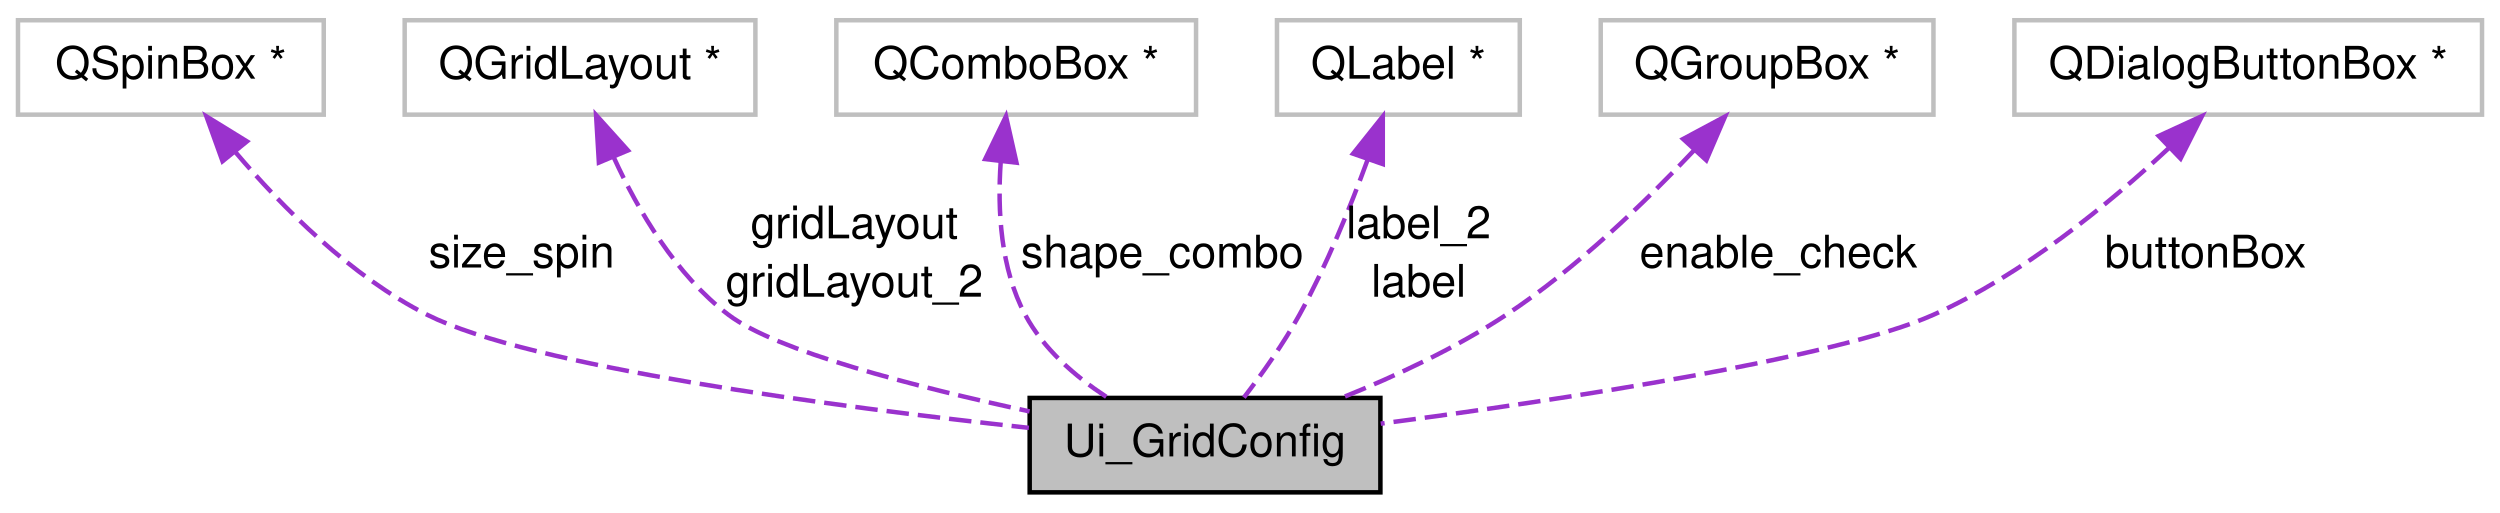
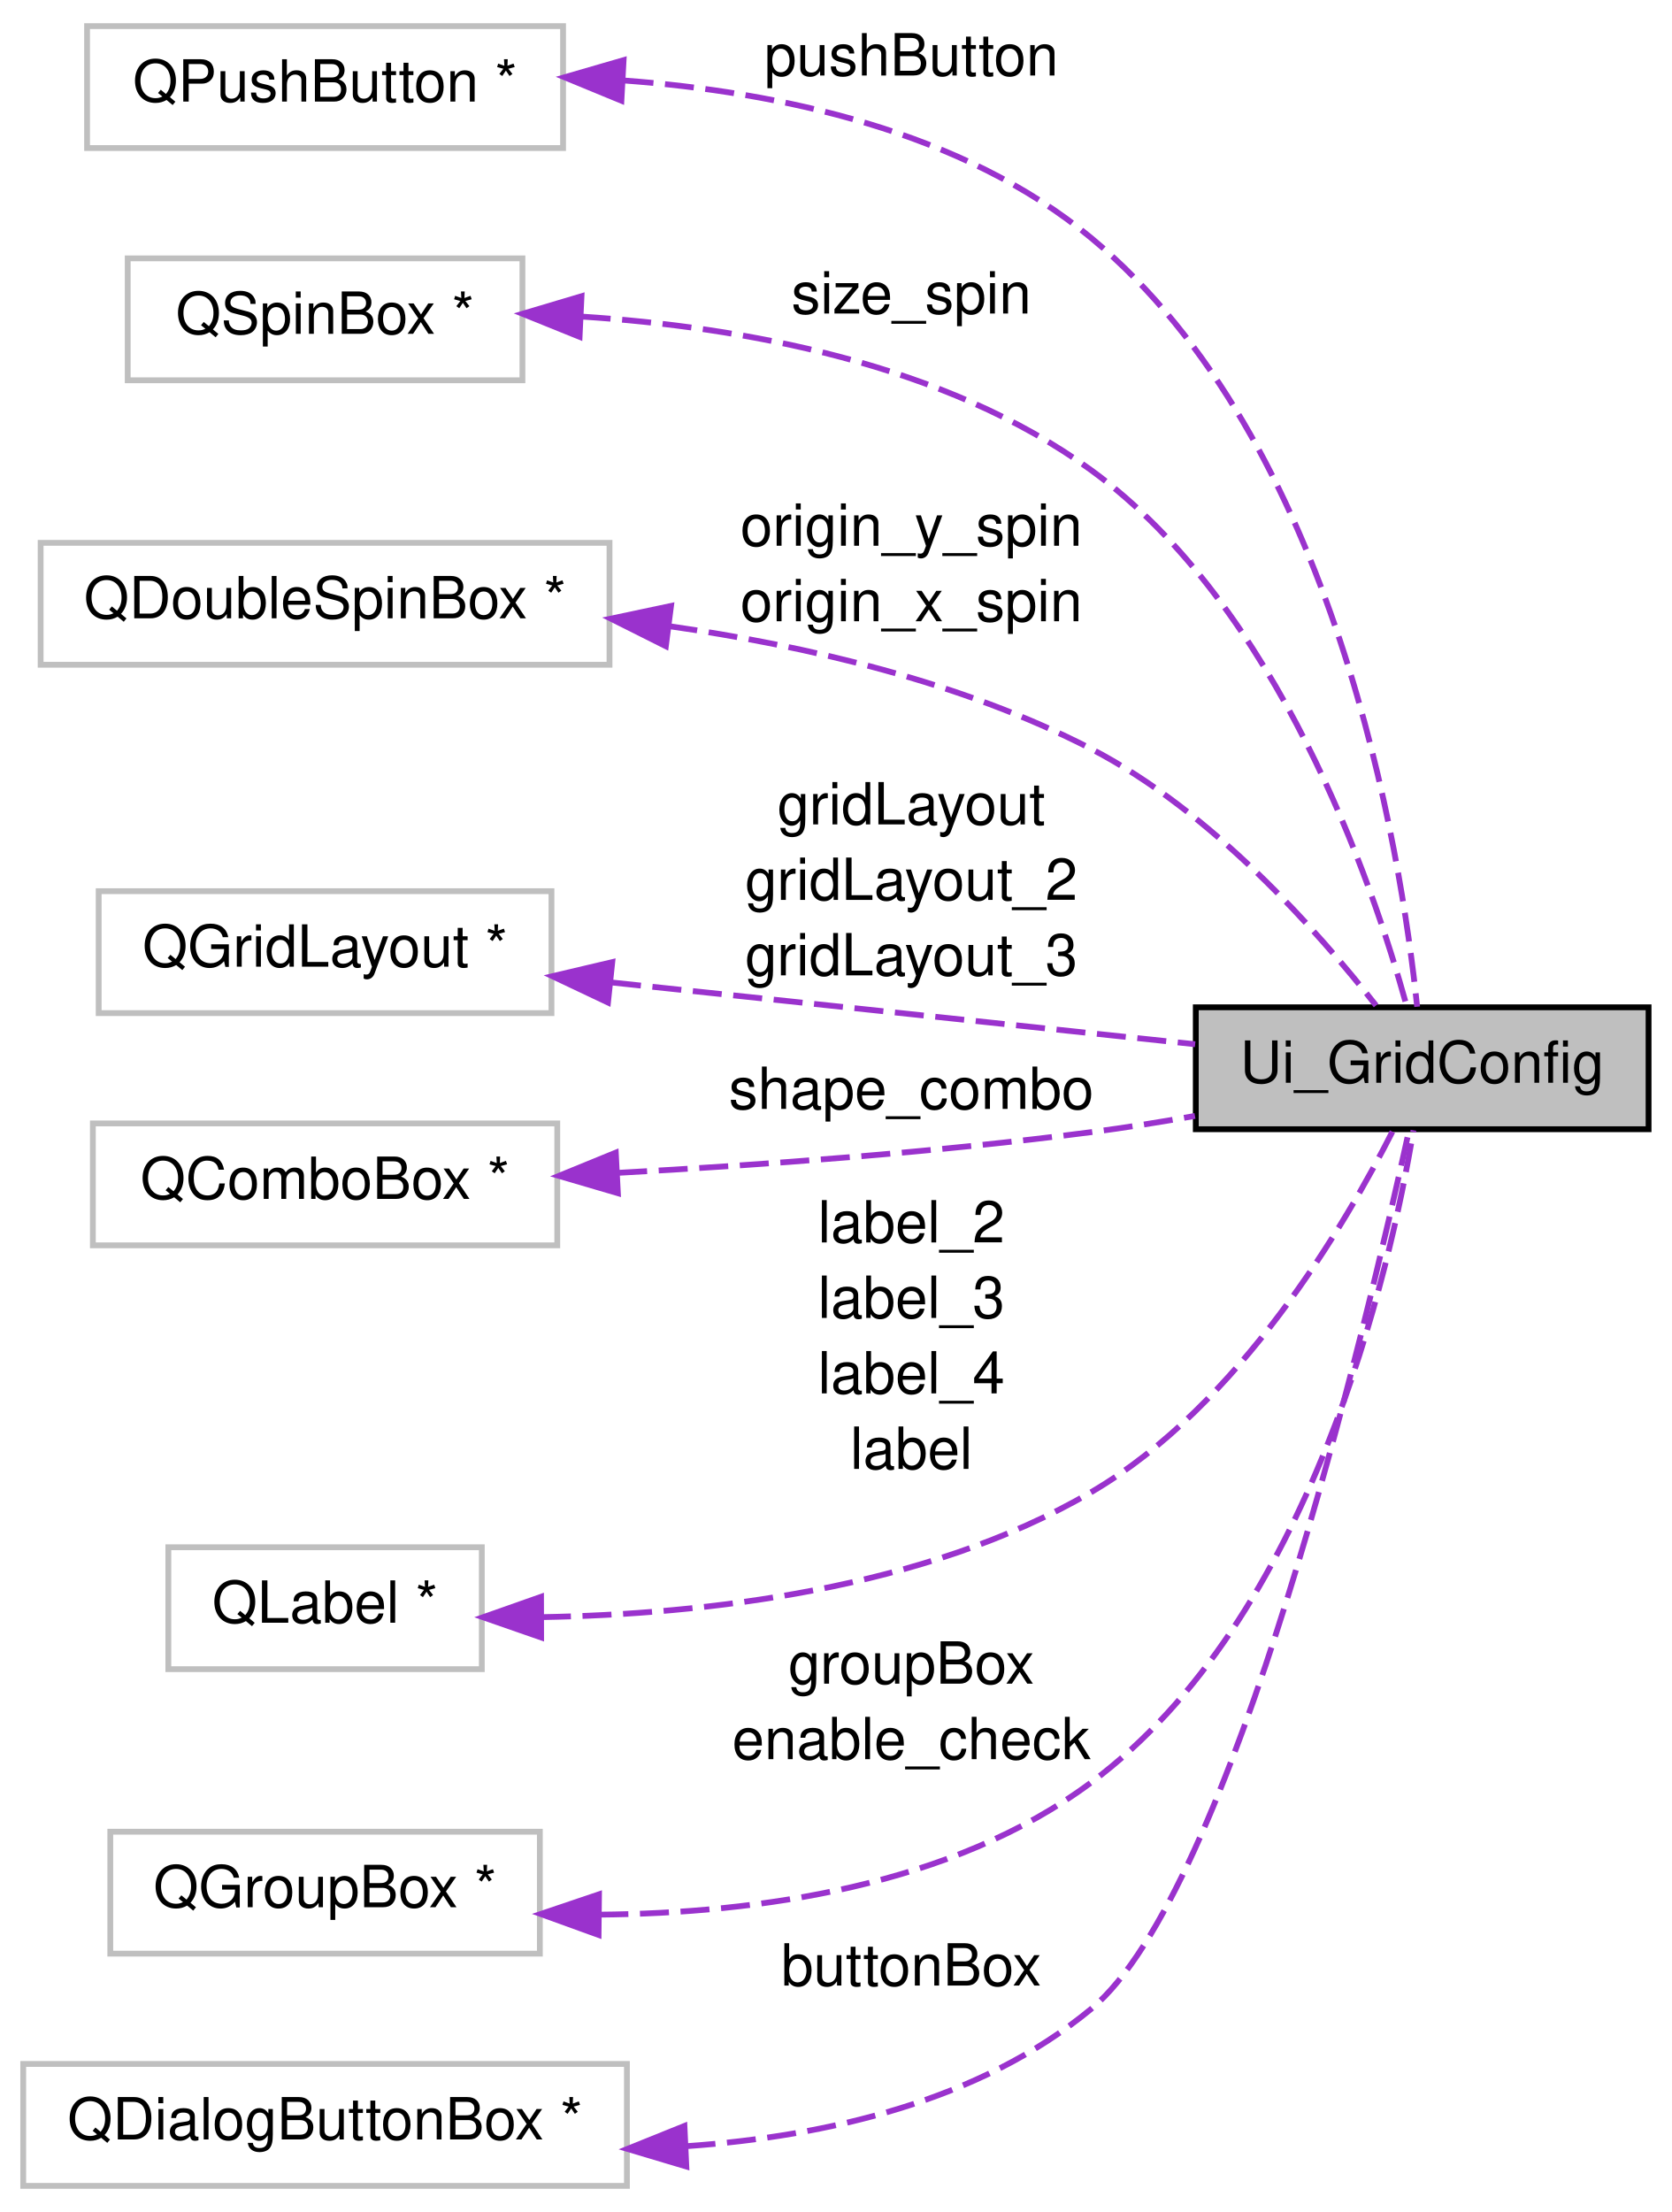
- <svg xmlns="http://www.w3.org/2000/svg" width="556pt" height="114pt" viewBox="0.00 0.00 556.00 114.00">
-   <g id="graph1" class="graph" transform="scale(1 1) rotate(0) translate(4 110)">
+ <svg xmlns="http://www.w3.org/2000/svg" width="288pt" height="381pt" viewBox="0.00 0.00 288.00 381.00">
+   <g id="graph1" class="graph" transform="scale(1 1) rotate(0) translate(4 377)">
    <g id="node1" class="node">
-       <polygon fill="#bfbfbf" stroke="black" points="225,-0.5 225,-21.5 303,-21.5 303,-0.5 225,-0.5" />
-       <text text-anchor="middle" x="264" y="-8.5" font-family="Helvetica,sans-Serif" font-size="10.00">Ui_GridConfig</text>
+       <polygon fill="#bfbfbf" stroke="black" points="202,-182.5 202,-203.5 280,-203.5 280,-182.5 202,-182.5" />
+       <text text-anchor="middle" x="241" y="-190.5" font-family="Helvetica,sans-Serif" font-size="10.00">Ui_GridConfig</text>
    </g>
    <g id="node2" class="node">
-       <polygon fill="none" stroke="#bfbfbf" points="0,-84.5 0,-105.5 68,-105.5 68,-84.5 0,-84.5" />
-       <text text-anchor="middle" x="34" y="-92.5" font-family="Helvetica,sans-Serif" font-size="10.00">QSpinBox *</text>
+       <polygon fill="none" stroke="#bfbfbf" points="11,-351.5 11,-372.5 93,-372.5 93,-351.5 11,-351.5" />
+       <text text-anchor="middle" x="52" y="-359.5" font-family="Helvetica,sans-Serif" font-size="10.00">QPushButton *</text>
    </g>
    <g id="edge2" class="edge">
-       <path fill="none" stroke="#9a32cd" stroke-dasharray="5,2" d="M48.337,-76.193C58.786,-63.883 74.038,-48.548 91,-40 113.844,-28.487 181.21,-19.596 224.825,-14.843" />
-       <polygon fill="#9a32cd" stroke="#9a32cd" points="45.494,-74.142 41.908,-84.111 50.928,-78.554 45.494,-74.142" />
-       <text text-anchor="middle" x="112" y="-50.5" font-family="Helvetica,sans-Serif" font-size="10.00">size_spin</text>
+       <path fill="none" stroke="#9a32cd" stroke-dasharray="5,2" d="M103.583,-363.129C130.259,-361.137 161.791,-354.442 184,-336 226.151,-300.999 237.346,-230.356 240.133,-203.598" />
+       <polygon fill="#9a32cd" stroke="#9a32cd" points="103.045,-359.653 93.25,-363.69 103.425,-366.643 103.045,-359.653" />
+       <text text-anchor="middle" x="153" y="-364" font-family="Helvetica,sans-Serif" font-size="10.00">pushButton</text>
    </g>
    <g id="node4" class="node">
-       <polygon fill="none" stroke="#bfbfbf" points="86,-84.5 86,-105.5 164,-105.5 164,-84.5 86,-84.5" />
-       <text text-anchor="middle" x="125" y="-92.5" font-family="Helvetica,sans-Serif" font-size="10.00">QGridLayout *</text>
+       <polygon fill="none" stroke="#bfbfbf" points="18,-311.5 18,-332.5 86,-332.5 86,-311.5 18,-311.5" />
+       <text text-anchor="middle" x="52" y="-319.5" font-family="Helvetica,sans-Serif" font-size="10.00">QSpinBox *</text>
    </g>
    <g id="edge4" class="edge">
-       <path fill="none" stroke="#9a32cd" stroke-dasharray="5,2" d="M132.546,-74.901C137.945,-63.114 146.333,-48.846 158,-40 168.642,-31.931 199.346,-24.015 224.987,-18.497" />
-       <polygon fill="#9a32cd" stroke="#9a32cd" points="129.194,-73.846 128.563,-84.421 135.651,-76.547 129.194,-73.846" />
-       <text text-anchor="middle" x="186" y="-57" font-family="Helvetica,sans-Serif" font-size="10.00">gridLayout</text>
-       <text text-anchor="middle" x="186" y="-44" font-family="Helvetica,sans-Serif" font-size="10.00">gridLayout_2</text>
+       <path fill="none" stroke="#9a32cd" stroke-dasharray="5,2" d="M96.196,-322.471C123.783,-320.687 158.728,-314.423 184,-296 216.204,-272.524 232.42,-225.05 238.319,-203.759" />
+       <polygon fill="#9a32cd" stroke="#9a32cd" points="95.843,-318.984 86.019,-322.952 96.173,-325.976 95.843,-318.984" />
+       <text text-anchor="middle" x="153" y="-323" font-family="Helvetica,sans-Serif" font-size="10.00">size_spin</text>
    </g>
    <g id="node6" class="node">
-       <polygon fill="none" stroke="#bfbfbf" points="182,-84.5 182,-105.5 262,-105.5 262,-84.5 182,-84.5" />
-       <text text-anchor="middle" x="222" y="-92.5" font-family="Helvetica,sans-Serif" font-size="10.00">QComboBox *</text>
+       <polygon fill="none" stroke="#bfbfbf" points="3,-262.5 3,-283.5 101,-283.5 101,-262.5 3,-262.5" />
+       <text text-anchor="middle" x="52" y="-270.5" font-family="Helvetica,sans-Serif" font-size="10.00">QDoubleSpinBox *</text>
    </g>
    <g id="edge6" class="edge">
-       <path fill="none" stroke="#9a32cd" stroke-dasharray="5,2" d="M218.556,-73.948C217.807,-63.199 218.527,-50.262 224,-40 228.036,-32.431 235.023,-26.351 242.039,-21.75" />
-       <polygon fill="#9a32cd" stroke="#9a32cd" points="215.111,-74.619 219.732,-84.153 222.064,-73.818 215.111,-74.619" />
-       <text text-anchor="middle" x="254.5" y="-50.5" font-family="Helvetica,sans-Serif" font-size="10.00">shape_combo</text>
+       <path fill="none" stroke="#9a32cd" stroke-dasharray="5,2" d="M111.156,-269.163C134.824,-265.787 161.704,-259.533 184,-248 204.764,-237.26 223.087,-216.53 233.054,-203.814" />
+       <polygon fill="#9a32cd" stroke="#9a32cd" points="110.703,-265.693 101.232,-270.441 111.597,-272.635 110.703,-265.693" />
+       <text text-anchor="middle" x="153" y="-283" font-family="Helvetica,sans-Serif" font-size="10.00">origin_y_spin</text>
+       <text text-anchor="middle" x="153" y="-270" font-family="Helvetica,sans-Serif" font-size="10.00">origin_x_spin</text>
    </g>
    <g id="node8" class="node">
-       <polygon fill="none" stroke="#bfbfbf" points="280,-84.5 280,-105.5 334,-105.5 334,-84.5 280,-84.5" />
-       <text text-anchor="middle" x="307" y="-92.5" font-family="Helvetica,sans-Serif" font-size="10.00">QLabel *</text>
+       <polygon fill="none" stroke="#bfbfbf" points="13,-202.5 13,-223.5 91,-223.5 91,-202.5 13,-202.5" />
+       <text text-anchor="middle" x="52" y="-210.5" font-family="Helvetica,sans-Serif" font-size="10.00">QGridLayout *</text>
    </g>
    <g id="edge8" class="edge">
-       <path fill="none" stroke="#9a32cd" stroke-dasharray="5,2" d="M300.157,-74.47C296.292,-63.889 291.03,-50.944 285,-40 281.46,-33.576 276.722,-26.912 272.642,-21.595" />
-       <polygon fill="#9a32cd" stroke="#9a32cd" points="296.922,-75.822 303.532,-84.101 303.528,-73.507 296.922,-75.822" />
-       <text text-anchor="middle" x="311.5" y="-57" font-family="Helvetica,sans-Serif" font-size="10.00">label_2</text>
-       <text text-anchor="middle" x="311.5" y="-44" font-family="Helvetica,sans-Serif" font-size="10.00">label</text>
+       <path fill="none" stroke="#9a32cd" stroke-dasharray="5,2" d="M101.432,-207.769C132.776,-204.452 172.759,-200.221 201.889,-197.139" />
+       <polygon fill="#9a32cd" stroke="#9a32cd" points="100.737,-204.323 91.161,-208.856 101.474,-211.284 100.737,-204.323" />
+       <text text-anchor="middle" x="153" y="-235" font-family="Helvetica,sans-Serif" font-size="10.00">gridLayout</text>
+       <text text-anchor="middle" x="153" y="-222" font-family="Helvetica,sans-Serif" font-size="10.00">gridLayout_2</text>
+       <text text-anchor="middle" x="153" y="-209" font-family="Helvetica,sans-Serif" font-size="10.00">gridLayout_3</text>
    </g>
    <g id="node10" class="node">
-       <polygon fill="none" stroke="#bfbfbf" points="352,-84.5 352,-105.5 426,-105.5 426,-84.5 352,-84.5" />
-       <text text-anchor="middle" x="389" y="-92.5" font-family="Helvetica,sans-Serif" font-size="10.00">QGroupBox *</text>
+       <polygon fill="none" stroke="#bfbfbf" points="12,-162.5 12,-183.5 92,-183.5 92,-162.5 12,-162.5" />
+       <text text-anchor="middle" x="52" y="-170.5" font-family="Helvetica,sans-Serif" font-size="10.00">QComboBox *</text>
    </g>
    <g id="edge10" class="edge">
-       <path fill="none" stroke="#9a32cd" stroke-dasharray="5,2" d="M372.823,-76.641C361.879,-65.027 346.618,-50.315 331,-40 319.789,-32.596 306.375,-26.351 294.505,-21.576" />
-       <polygon fill="#9a32cd" stroke="#9a32cd" points="370.322,-79.092 379.662,-84.093 375.48,-74.359 370.322,-79.092" />
-       <text text-anchor="middle" x="391.5" y="-50.5" font-family="Helvetica,sans-Serif" font-size="10.00">enable_check</text>
+       <path fill="none" stroke="#9a32cd" stroke-dasharray="5,2" d="M102.484,-174.989C127.137,-176.33 157.193,-178.513 184,-182 189.797,-182.754 195.893,-183.731 201.855,-184.791" />
+       <polygon fill="#9a32cd" stroke="#9a32cd" points="102.441,-171.482 92.274,-174.464 102.081,-178.473 102.441,-171.482" />
+       <text text-anchor="middle" x="153" y="-186" font-family="Helvetica,sans-Serif" font-size="10.00">shape_combo</text>
    </g>
    <g id="node12" class="node">
-       <polygon fill="none" stroke="#bfbfbf" points="444,-84.5 444,-105.5 548,-105.5 548,-84.5 444,-84.5" />
-       <text text-anchor="middle" x="496" y="-92.5" font-family="Helvetica,sans-Serif" font-size="10.00">QDialogButtonBox *</text>
+       <polygon fill="none" stroke="#bfbfbf" points="25,-89.5 25,-110.5 79,-110.5 79,-89.5 25,-89.5" />
+       <text text-anchor="middle" x="52" y="-97.5" font-family="Helvetica,sans-Serif" font-size="10.00">QLabel *</text>
    </g>
    <g id="edge12" class="edge">
-       <path fill="none" stroke="#9a32cd" stroke-dasharray="5,2" d="M478.29,-77.016C465.04,-64.647 445.853,-48.903 426,-40 404.557,-30.384 343.781,-21.152 303.074,-15.781" />
-       <polygon fill="#9a32cd" stroke="#9a32cd" points="476.098,-79.765 485.725,-84.189 480.959,-74.727 476.098,-79.765" />
-       <text text-anchor="middle" x="486.5" y="-50.5" font-family="Helvetica,sans-Serif" font-size="10.00">buttonBox</text>
+       <path fill="none" stroke="#9a32cd" stroke-dasharray="5,2" d="M89.349,-98.464C117.21,-98.951 155.258,-103.194 184,-120 209.54,-134.934 227.813,-166.112 236.071,-182.469" />
+       <polygon fill="#9a32cd" stroke="#9a32cd" points="89.218,-94.964 79.211,-98.443 89.203,-101.964 89.218,-94.964" />
+       <text text-anchor="middle" x="153" y="-163" font-family="Helvetica,sans-Serif" font-size="10.00">label_2</text>
+       <text text-anchor="middle" x="153" y="-150" font-family="Helvetica,sans-Serif" font-size="10.00">label_3</text>
+       <text text-anchor="middle" x="153" y="-137" font-family="Helvetica,sans-Serif" font-size="10.00">label_4</text>
+       <text text-anchor="middle" x="153" y="-124" font-family="Helvetica,sans-Serif" font-size="10.00">label</text>
+     </g>
+     <g id="node14" class="node">
+       <polygon fill="none" stroke="#bfbfbf" points="15,-40.5 15,-61.5 89,-61.5 89,-40.5 15,-40.5" />
+       <text text-anchor="middle" x="52" y="-48.5" font-family="Helvetica,sans-Serif" font-size="10.00">QGroupBox *</text>
+     </g>
+     <g id="edge14" class="edge">
+       <path fill="none" stroke="#9a32cd" stroke-dasharray="5,2" d="M99.247,-47.219C126.473,-47.447 159.956,-52.102 184,-70 221.947,-98.248 235.444,-157.963 239.492,-182.319" />
+       <polygon fill="#9a32cd" stroke="#9a32cd" points="99.112,-43.72 89.151,-47.329 99.189,-50.719 99.112,-43.72" />
+       <text text-anchor="middle" x="153" y="-87" font-family="Helvetica,sans-Serif" font-size="10.00">groupBox</text>
+       <text text-anchor="middle" x="153" y="-74" font-family="Helvetica,sans-Serif" font-size="10.00">enable_check</text>
+     </g>
+     <g id="node16" class="node">
+       <polygon fill="none" stroke="#bfbfbf" points="0,-0.5 0,-21.5 104,-21.5 104,-0.5 0,-0.5" />
+       <text text-anchor="middle" x="52" y="-8.5" font-family="Helvetica,sans-Serif" font-size="10.00">QDialogButtonBox *</text>
+     </g>
+     <g id="edge16" class="edge">
+       <path fill="none" stroke="#9a32cd" stroke-dasharray="5,2" d="M114.26,-7.338C138.394,-9.027 164.783,-15.094 184,-31 208.346,-51.152 231.459,-149.025 238.685,-182.074" />
+       <polygon fill="#9a32cd" stroke="#9a32cd" points="114.233,-3.833 104.082,-6.866 113.909,-10.825 114.233,-3.833" />
+       <text text-anchor="middle" x="153" y="-35" font-family="Helvetica,sans-Serif" font-size="10.00">buttonBox</text>
    </g>
  </g>
</svg>
